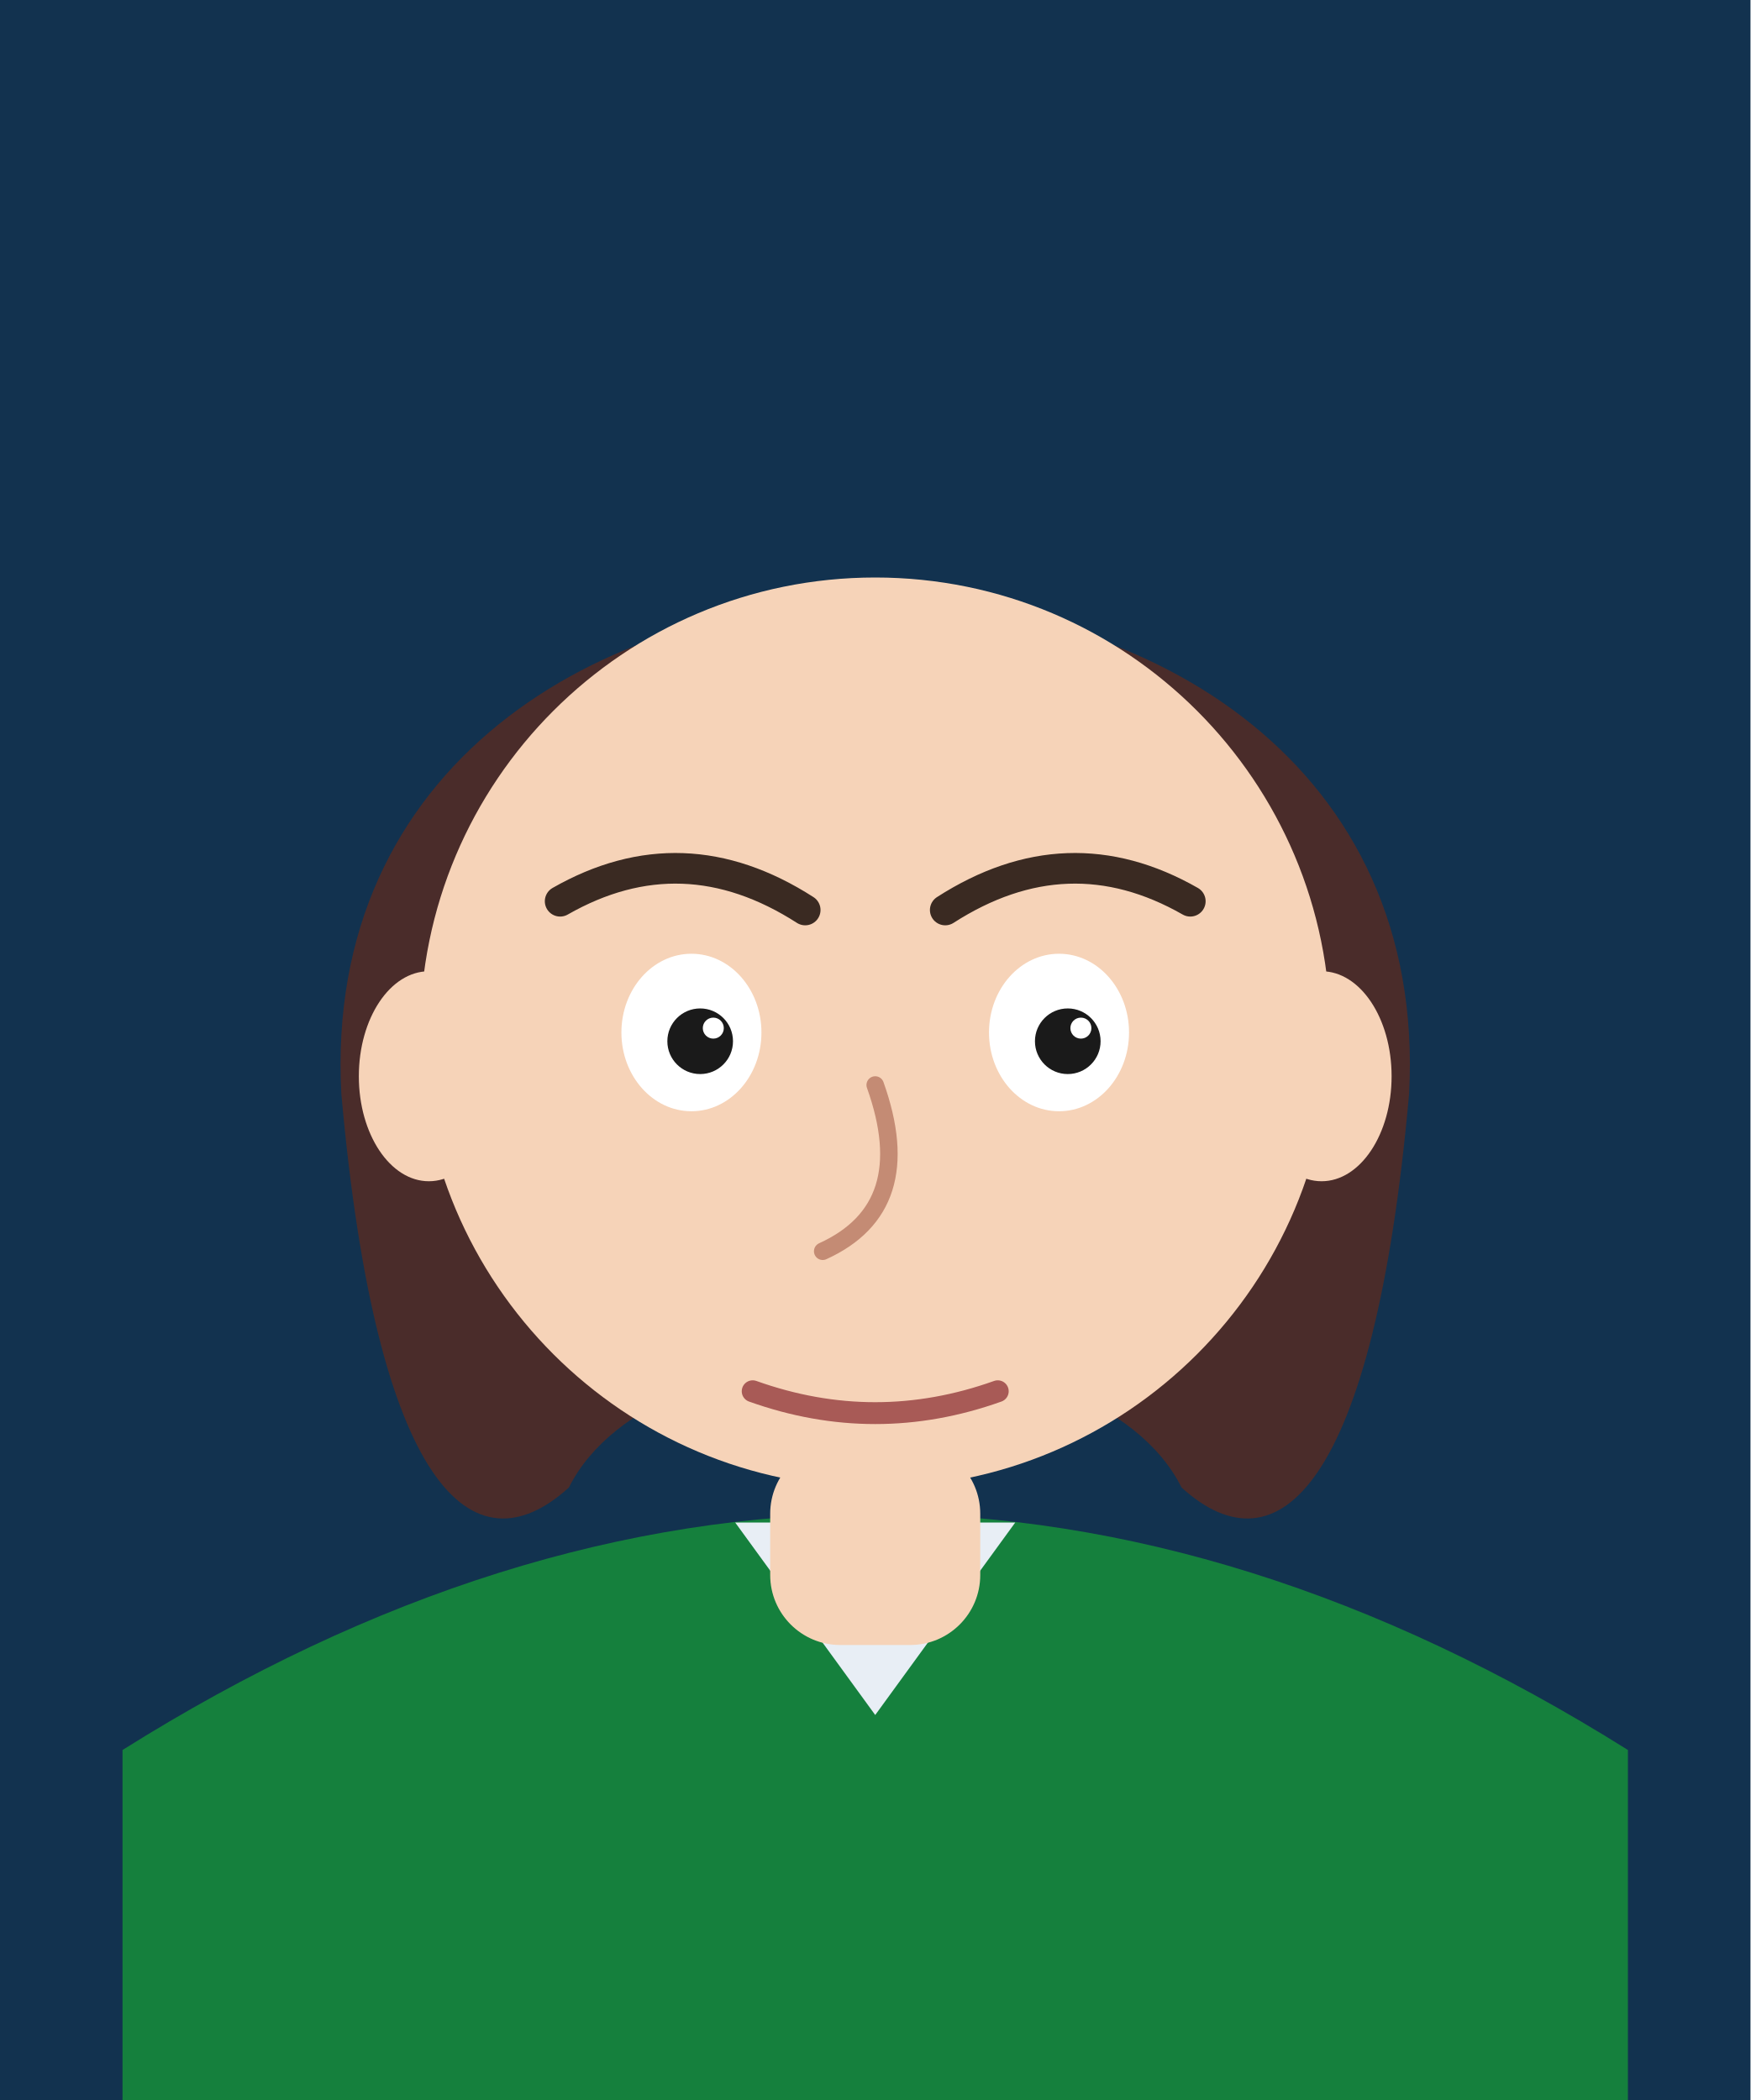
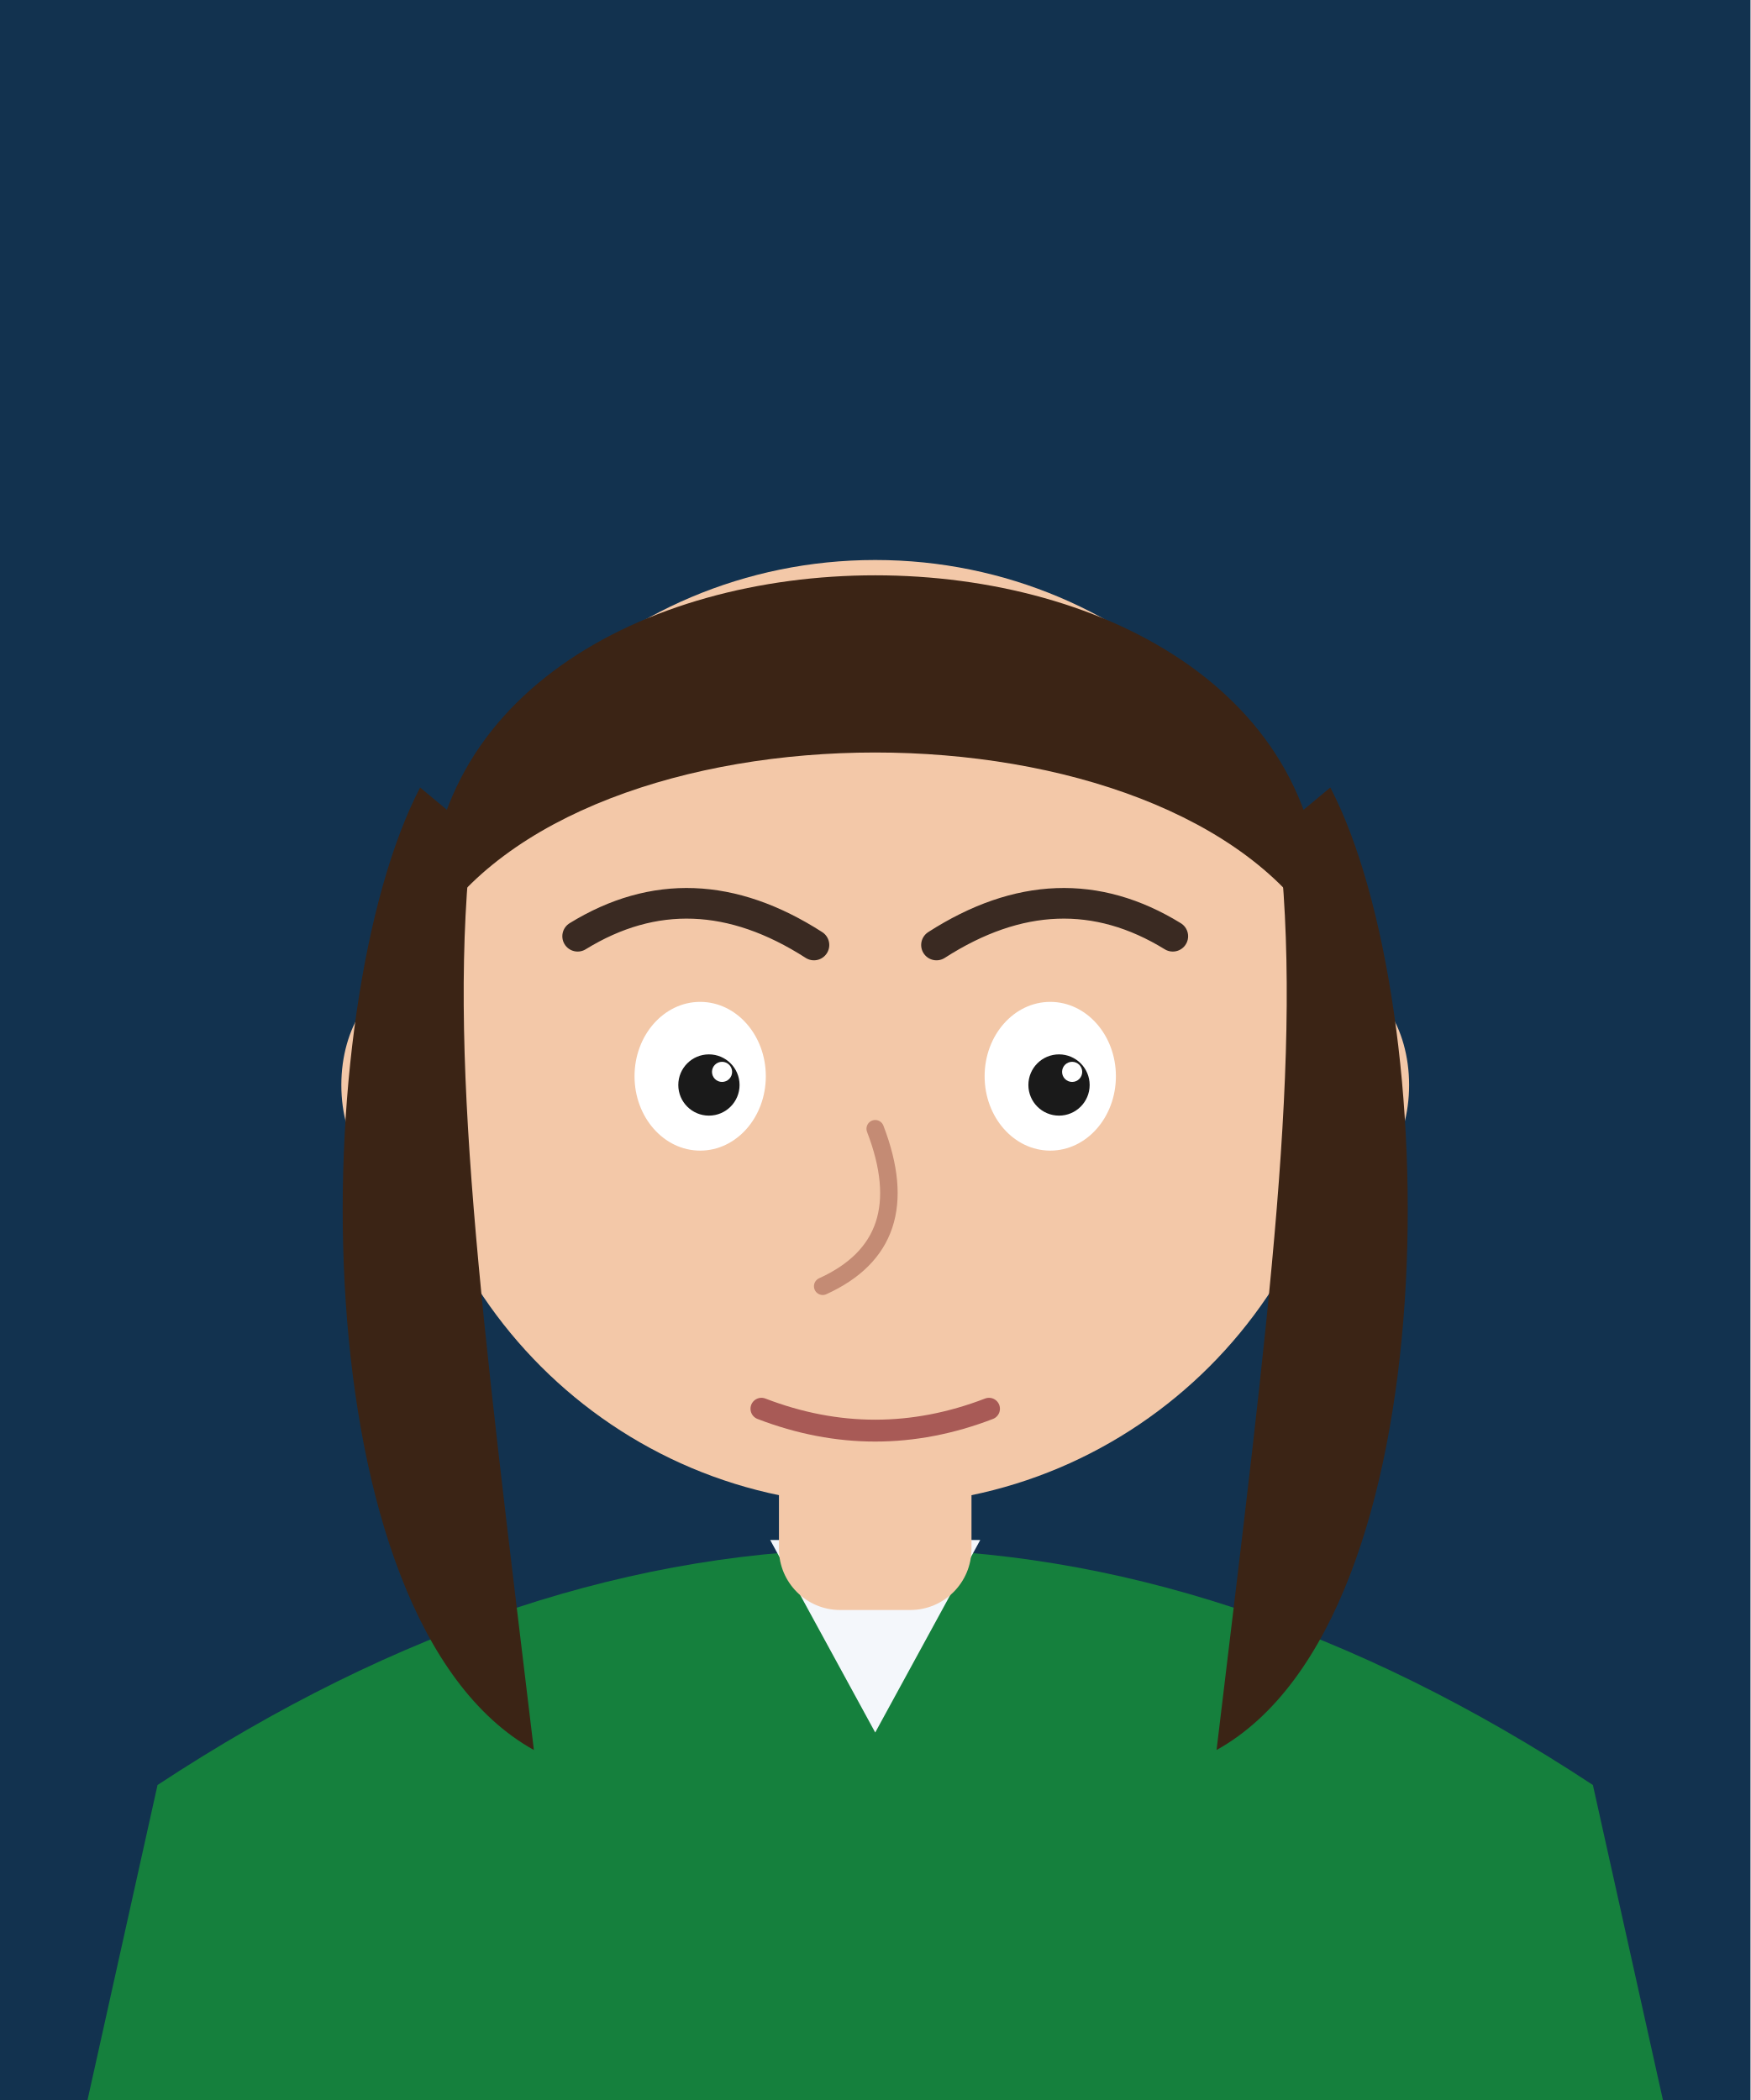
<svg xmlns="http://www.w3.org/2000/svg" viewBox="0 0 400 480">
  <rect width="400" height="480" fill="#12324F" />
-   <path d="M28 400 Q200 292 372 400 L372 480 L28 480 Z" fill="#15803D" />
-   <path d="M168 348 L200 392 L232 348" fill="#E8EEF5" />
-   <rect x="176" y="330" width="48" height="46" rx="16" fill="#F6D3B8" />
-   <path d="M78 250 C70 100 330 100 322 250 C314 340 292 360 270 340 C250 300 150 300 130 340 C108 360 86 340 78 250Z" fill="#4A2C2A" />
-   <circle cx="200" cy="236" r="104" fill="#F6D3B8" />
-   <ellipse cx="98" cy="246" rx="16" ry="24" fill="#F6D3B8" />
-   <ellipse cx="302" cy="246" rx="16" ry="24" fill="#F6D3B8" />
-   <path d="M128 206 Q156 190 184 208" fill="none" stroke="#3A2A22" stroke-width="7" stroke-linecap="round" />
-   <path d="M216 208 Q244 190 272 206" fill="none" stroke="#3A2A22" stroke-width="7" stroke-linecap="round" />
-   <ellipse cx="158" cy="236" rx="16" ry="18" fill="#fff" />
-   <ellipse cx="242" cy="236" rx="16" ry="18" fill="#fff" />
-   <circle cx="160" cy="238" r="7.5" fill="#1a1a1a" />
-   <circle cx="244" cy="238" r="7.5" fill="#1a1a1a" />
-   <circle cx="163" cy="235" r="2.4" fill="#fff" />
-   <circle cx="247" cy="235" r="2.4" fill="#fff" />
-   <path d="M200 248 Q210 276 188 286" fill="none" stroke="#C48B74" stroke-width="4" stroke-linecap="round" />
-   <path d="M172 318 Q200 328 228 318" fill="none" stroke="#A85A56" stroke-width="5" stroke-linecap="round" />
+   <path d="M36 408 Q200 300 364 408 L380 480 L20 480 Z" fill="#15803D" />
+   <path d="M176 352 L200 396 L224 352 Z" fill="#F4F7FB" />
+   <rect x="178" y="328" width="44" height="40" rx="14" fill="#F3C8A8" />
+   <circle cx="200" cy="236" r="108" fill="#F3C8A8" />
+   <ellipse cx="94" cy="248" rx="16" ry="24" fill="#F3C8A8" />
+   <ellipse cx="306" cy="248" rx="16" ry="24" fill="#F3C8A8" />
+   <path d="M98 214 C92 104 308 104 302 214 C268 158 132 158 98 214Z" fill="#3B2415" />
+   <path d="M96 180 C70 230 68 370 122 400 C110 300 102 240 108 190Z" fill="#3B2415" />
+   <path d="M304 180 C330 230 332 370 278 400 C290 300 298 240 292 190Z" fill="#3B2415" />
+   <path d="M132 214 Q158 198 186 216" fill="none" stroke="#3A2A22" stroke-width="7" stroke-linecap="round" />
+   <path d="M214 216 Q242 198 268 214" fill="none" stroke="#3A2A22" stroke-width="7" stroke-linecap="round" />
+   <ellipse cx="160" cy="246" rx="15" ry="17" fill="#fff" />
+   <ellipse cx="240" cy="246" rx="15" ry="17" fill="#fff" />
+   <circle cx="162" cy="248" r="7" fill="#1a1a1a" />
+   <circle cx="242" cy="248" r="7" fill="#1a1a1a" />
+   <circle cx="165" cy="245" r="2.3" fill="#fff" />
+   <circle cx="245" cy="245" r="2.3" fill="#fff" />
+   <path d="M200 258 Q210 284 188 294" fill="none" stroke="#C48B74" stroke-width="4" stroke-linecap="round" />
+   <path d="M174 322 Q200 332 226 322" fill="none" stroke="#A85A56" stroke-width="5" stroke-linecap="round" />
</svg>
